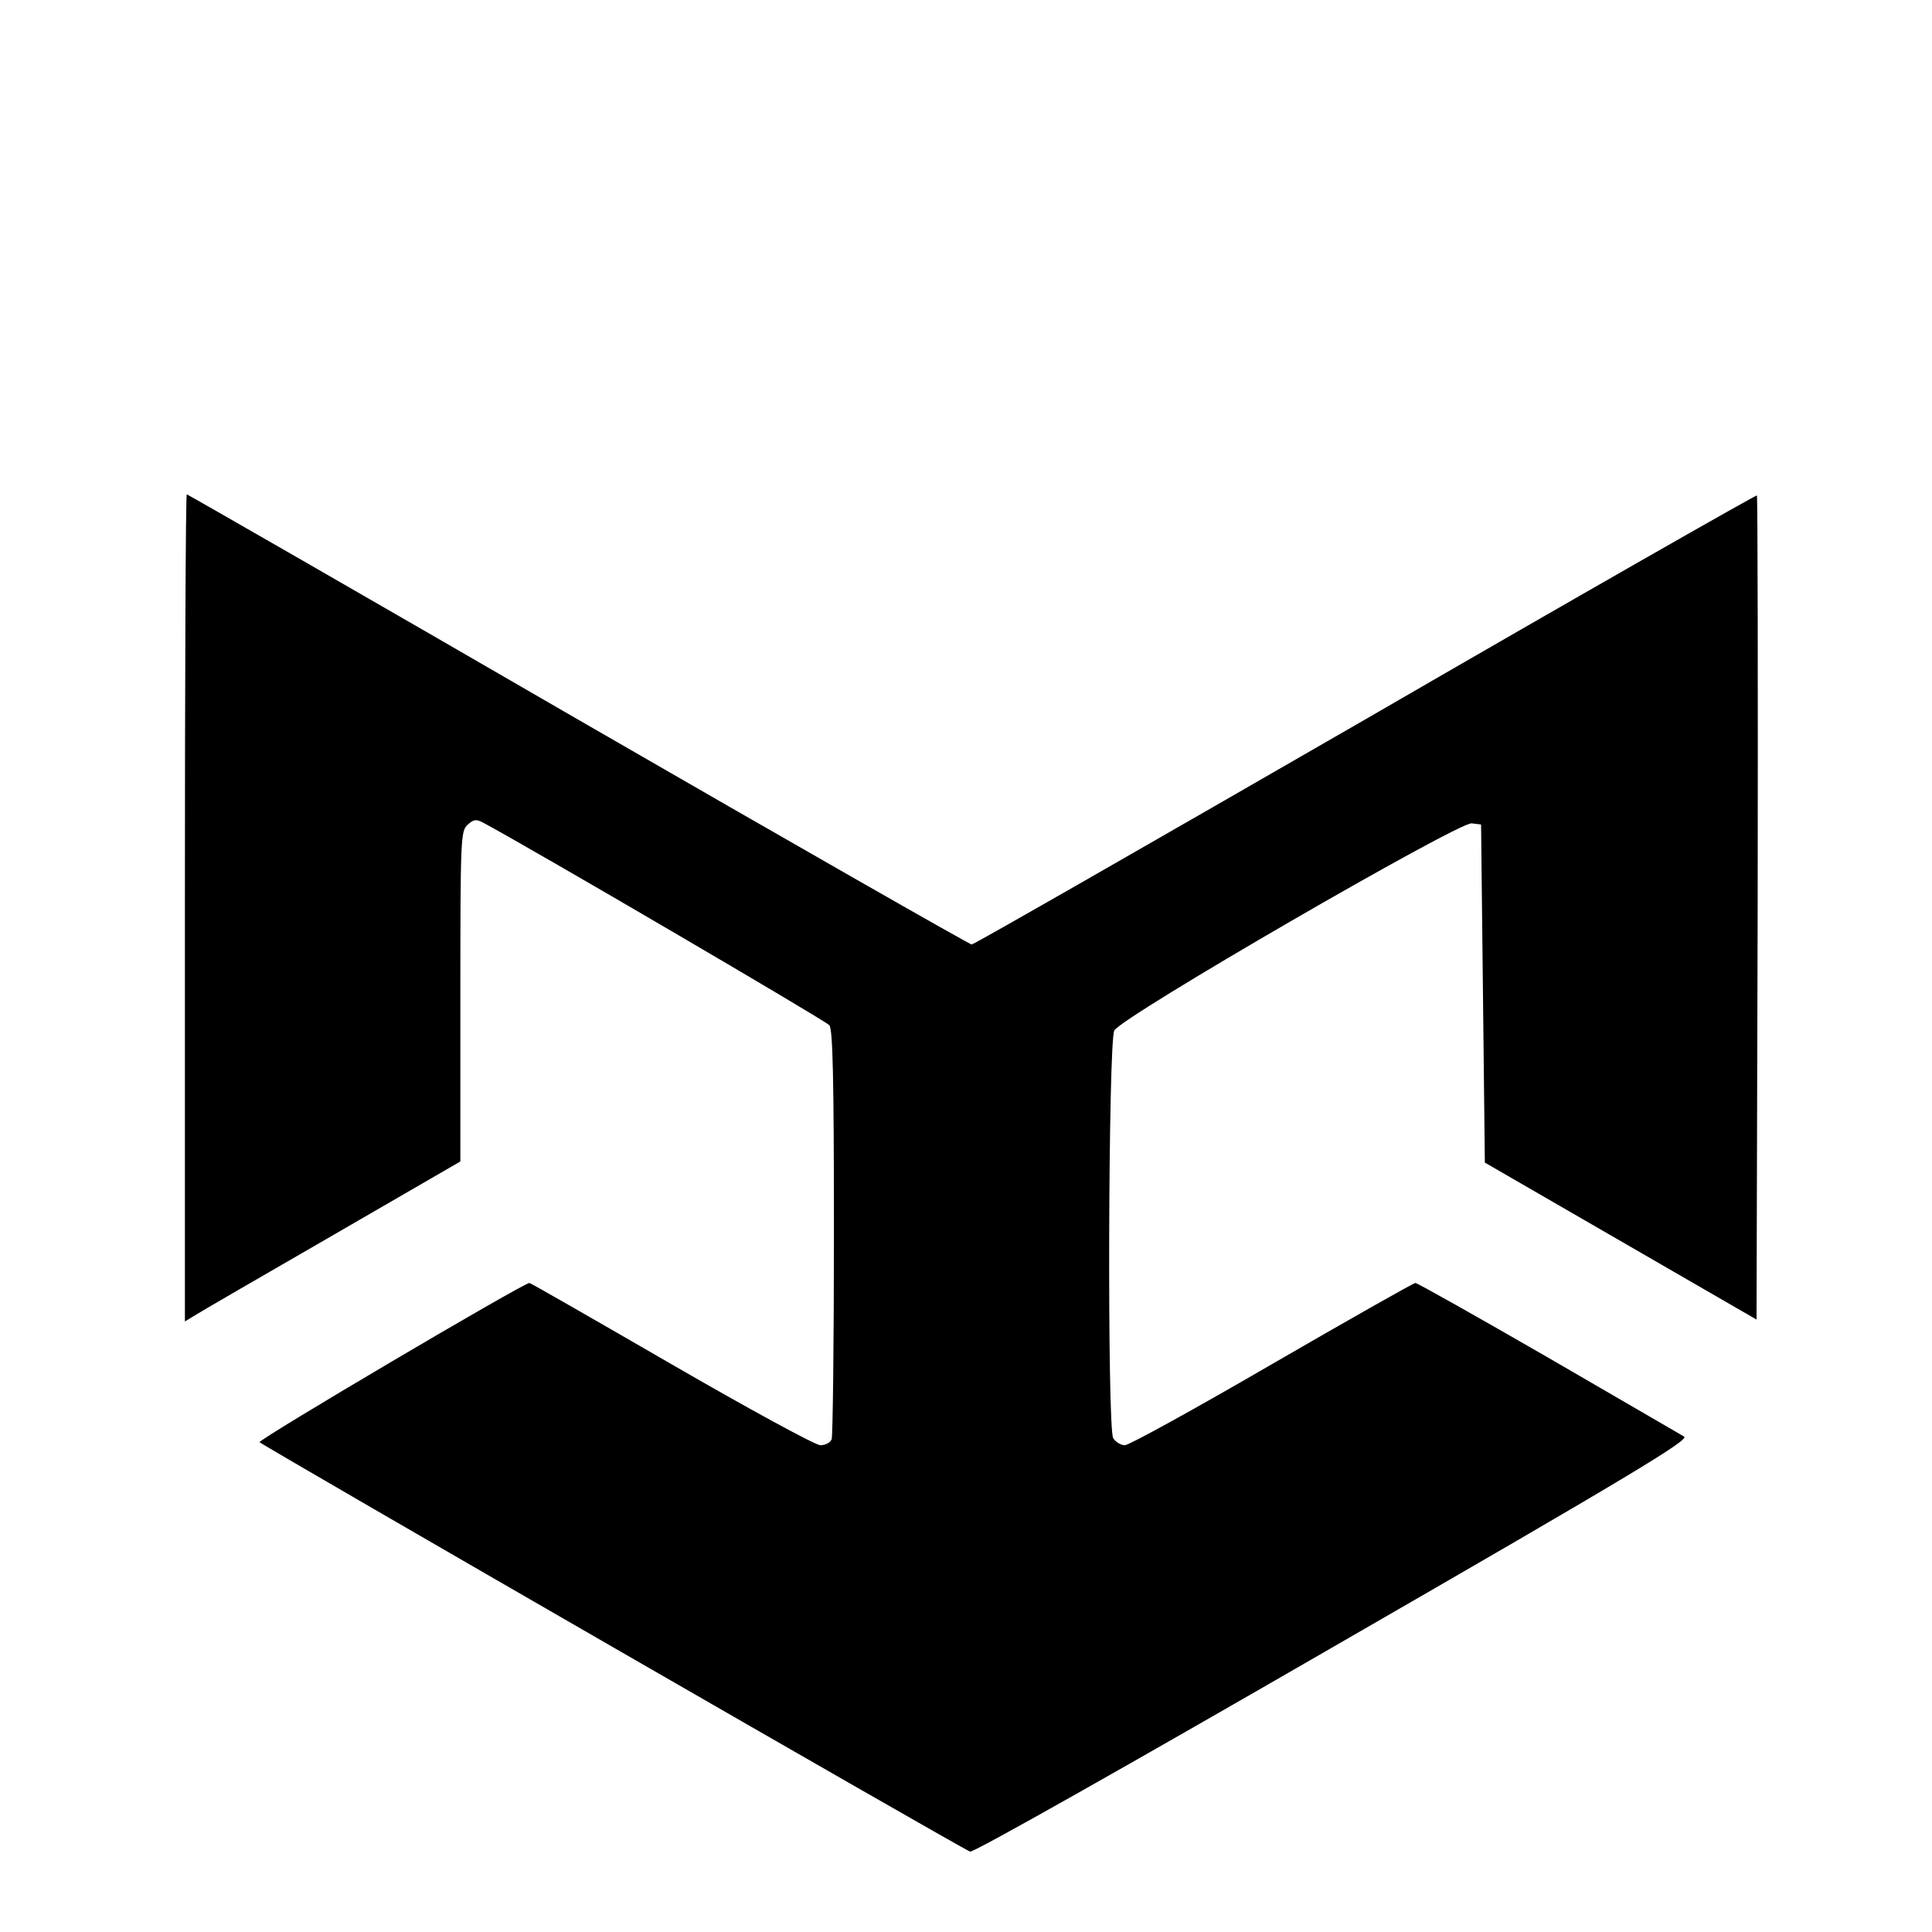
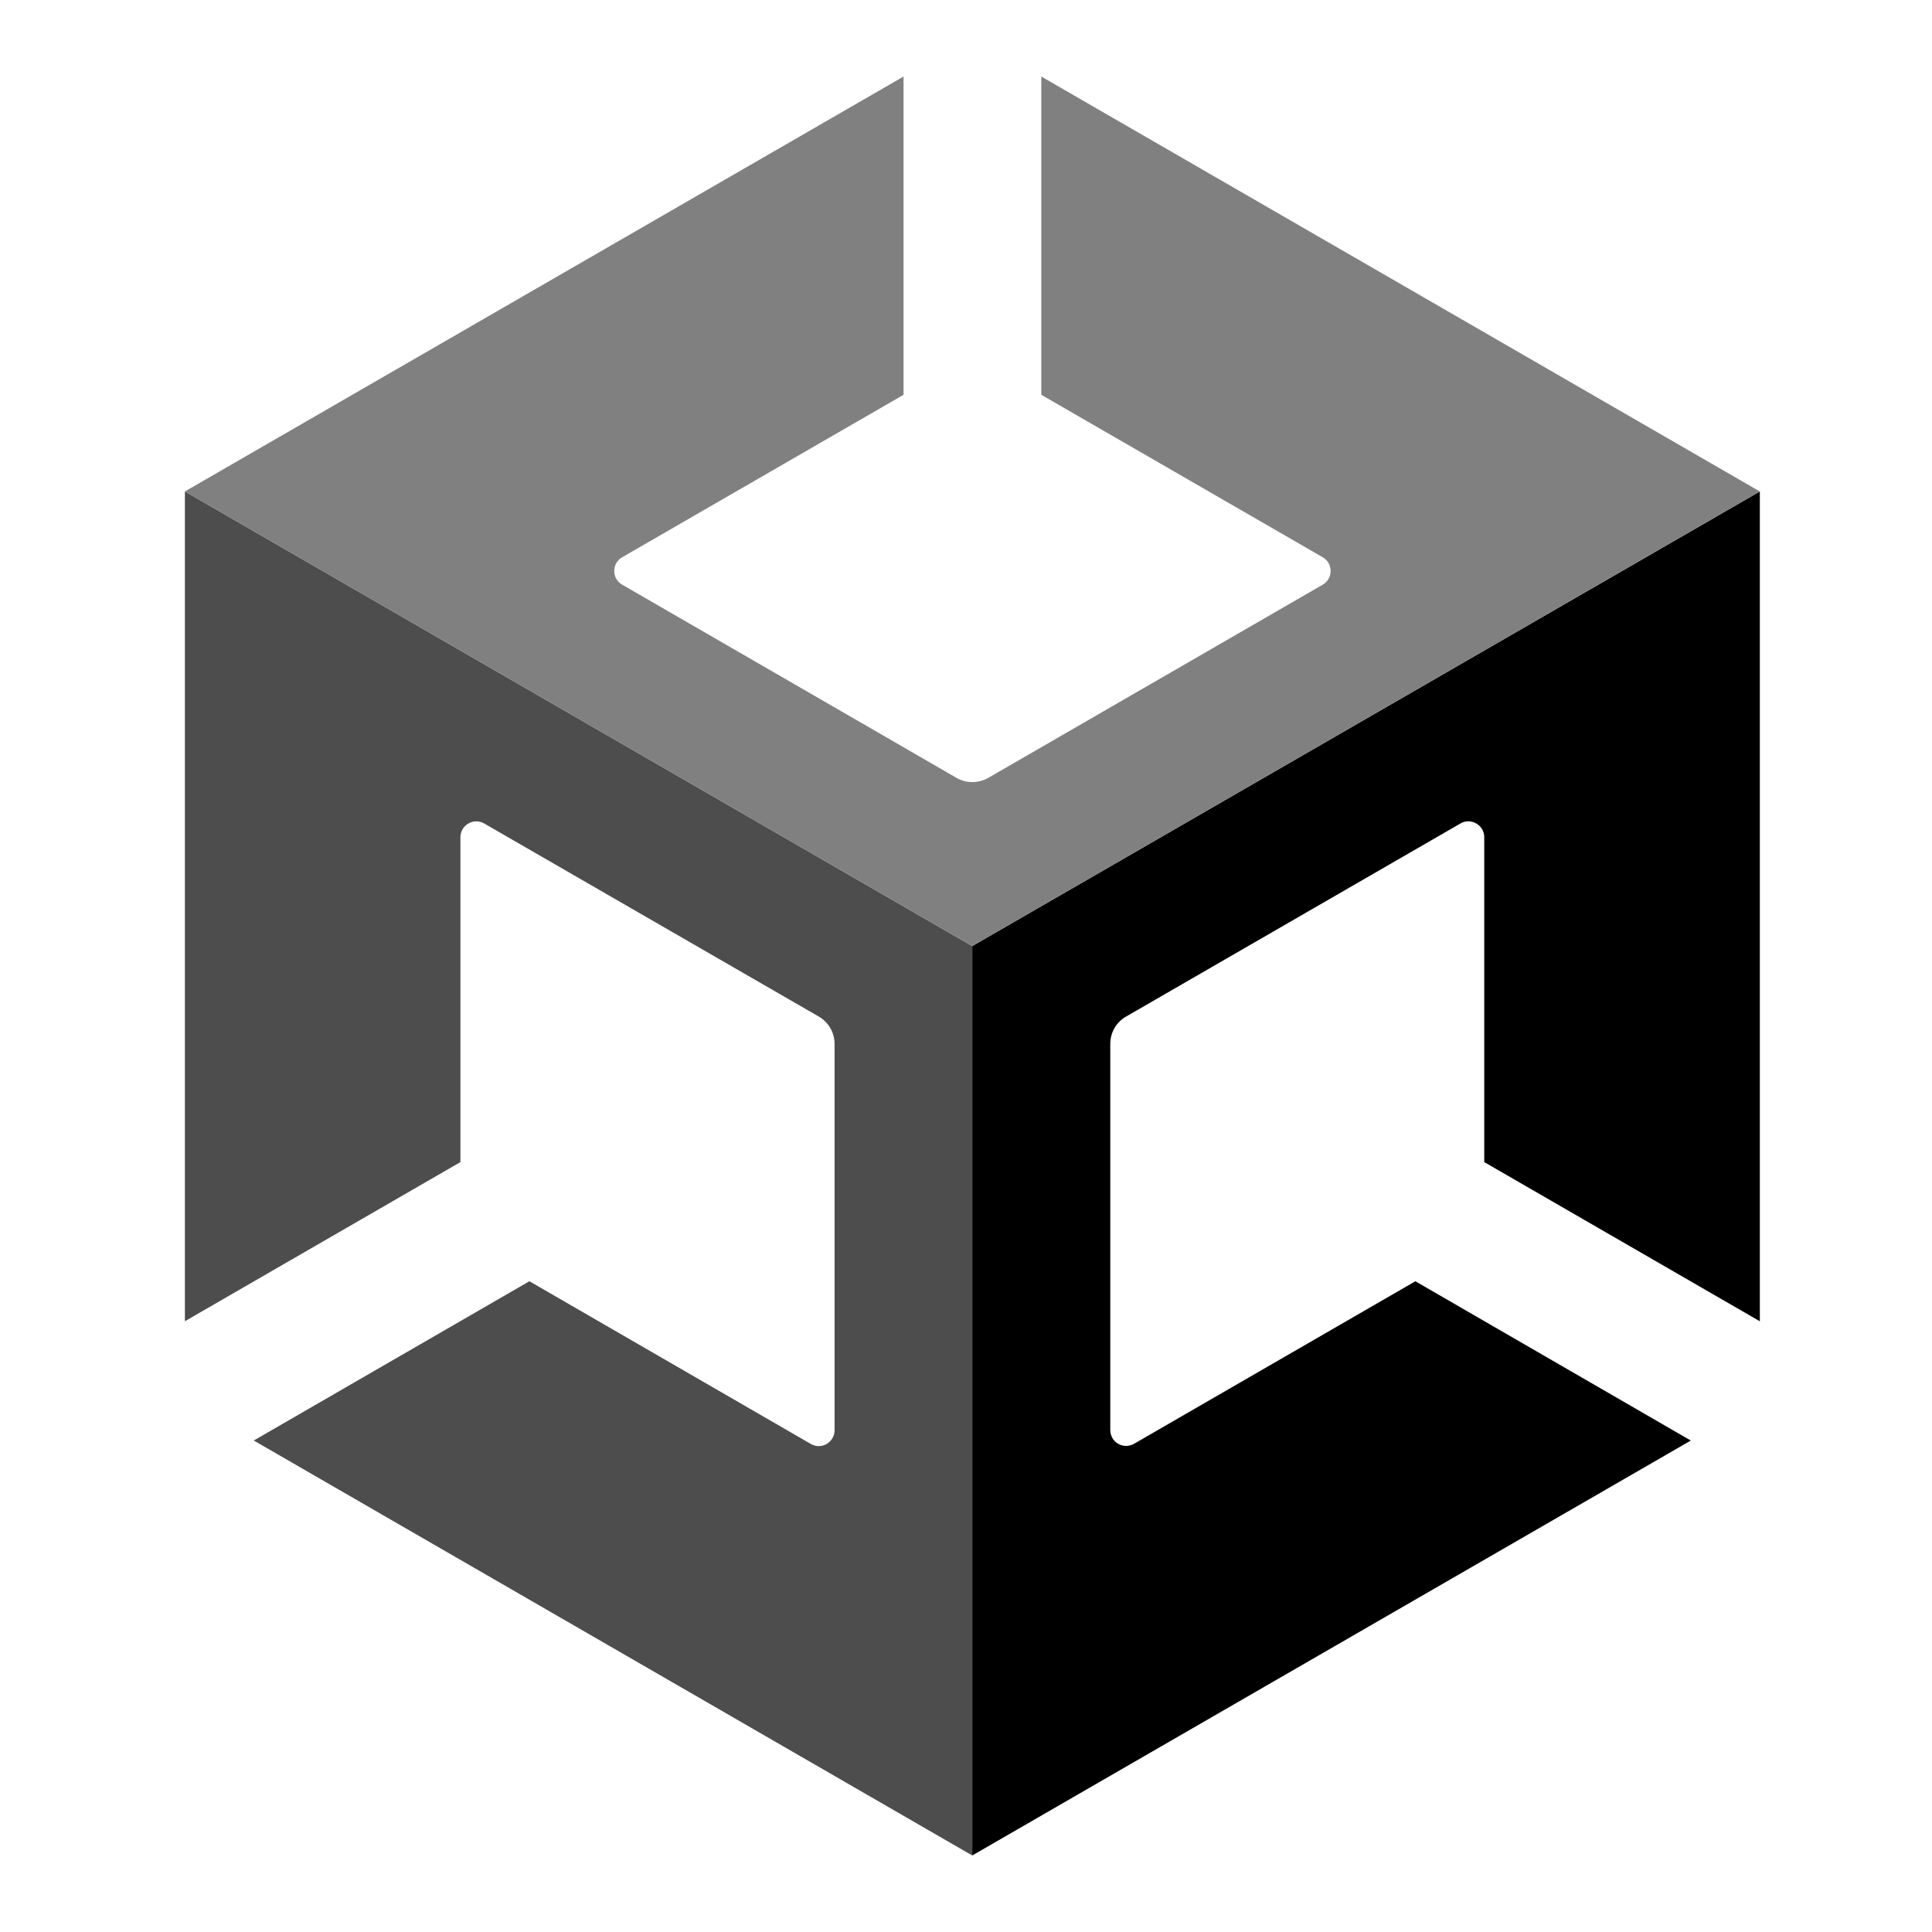
- <svg xmlns="http://www.w3.org/2000/svg" version="1.0" width="512pt" height="512pt" viewBox="0 0 512 512" preserveAspectRatio="xMidYMid meet">
-   <g transform="translate(0,512) scale(0.1,-0.1)" fill="#000000" stroke="none">
-     <path d="M490 2714 l0 -1096 23 14 c12 8 176 103 365 212 l342 198 0 437 c0 419 1 439 19 455 16 15 23 16 43 5 125 -67 906 -524 916 -536 9 -13 12 -139 12 -549 0 -293 -3 -539 -6 -548 -3 -9 -17 -16 -30 -16 -13 0 -191 97 -395 215 -204 118 -373 215 -376 215 -16 0 -721 -416 -715 -422 13 -12 1867 -1081 1883 -1085 9 -3 442 242 963 543 786 453 945 549 929 557 -10 6 -172 100 -360 209 -189 109 -347 198 -352 198 -5 0 -176 -97 -380 -215 -203 -118 -379 -215 -390 -215 -11 0 -25 9 -31 19 -16 30 -13 1049 3 1080 17 35 912 553 947 549 l25 -3 5 -448 5 -448 360 -208 360 -208 3 1090 c1 600 0 1092 -2 1094 -2 2 -469 -264 -1037 -593 -569 -328 -1038 -597 -1044 -597 -5 0 -475 268 -1043 596 -568 329 -1035 597 -1037 597 -3 0 -5 -493 -5 -1096z" />
-   </g>
+ <svg xmlns="http://www.w3.org/2000/svg" viewBox="0 0 128 128">
+   <path d="m64.414 122.93 47.606-27.49-18.247-10.553-18.656 10.777a1.06 1.06 0 0 1-1.035-.008 1.054 1.054 0 0 1-.523-.898V69.164c0-.754.39-1.437 1.043-1.812L96.77 54.55a1.03 1.03 0 0 1 1.035.008c.324.18.527.52.53.89v21.543l18.259 10.547V32.56l-52.18 30.12Zm0 0" />
+   <path fill="#4d4d4d" d="m53.738 95.676-18.664-10.79-18.261 10.552 47.601 27.492V62.68L12.25 32.559v54.976l18.254-10.543V55.45c.008-.37.207-.71.527-.89a1.04 1.04 0 0 1 1.04-.008l22.179 12.8a2.095 2.095 0 0 1 1.043 1.813v25.598c-.004.37-.2.71-.52.902-.316.188-.71.191-1.035.012" />
+   <path fill="gray" d="M68.988 5.07v21.086l18.657 10.77c.32.187.511.531.511.906 0 .371-.195.711-.511.898L65.469 51.54a2.12 2.12 0 0 1-2.09 0L41.21 38.73a1.033 1.033 0 0 1-.516-.898 1.038 1.038 0 0 1 .516-.906l18.652-10.77V5.07L12.25 32.56l52.164 30.12 52.176-30.12Zm0 0" />
</svg>
